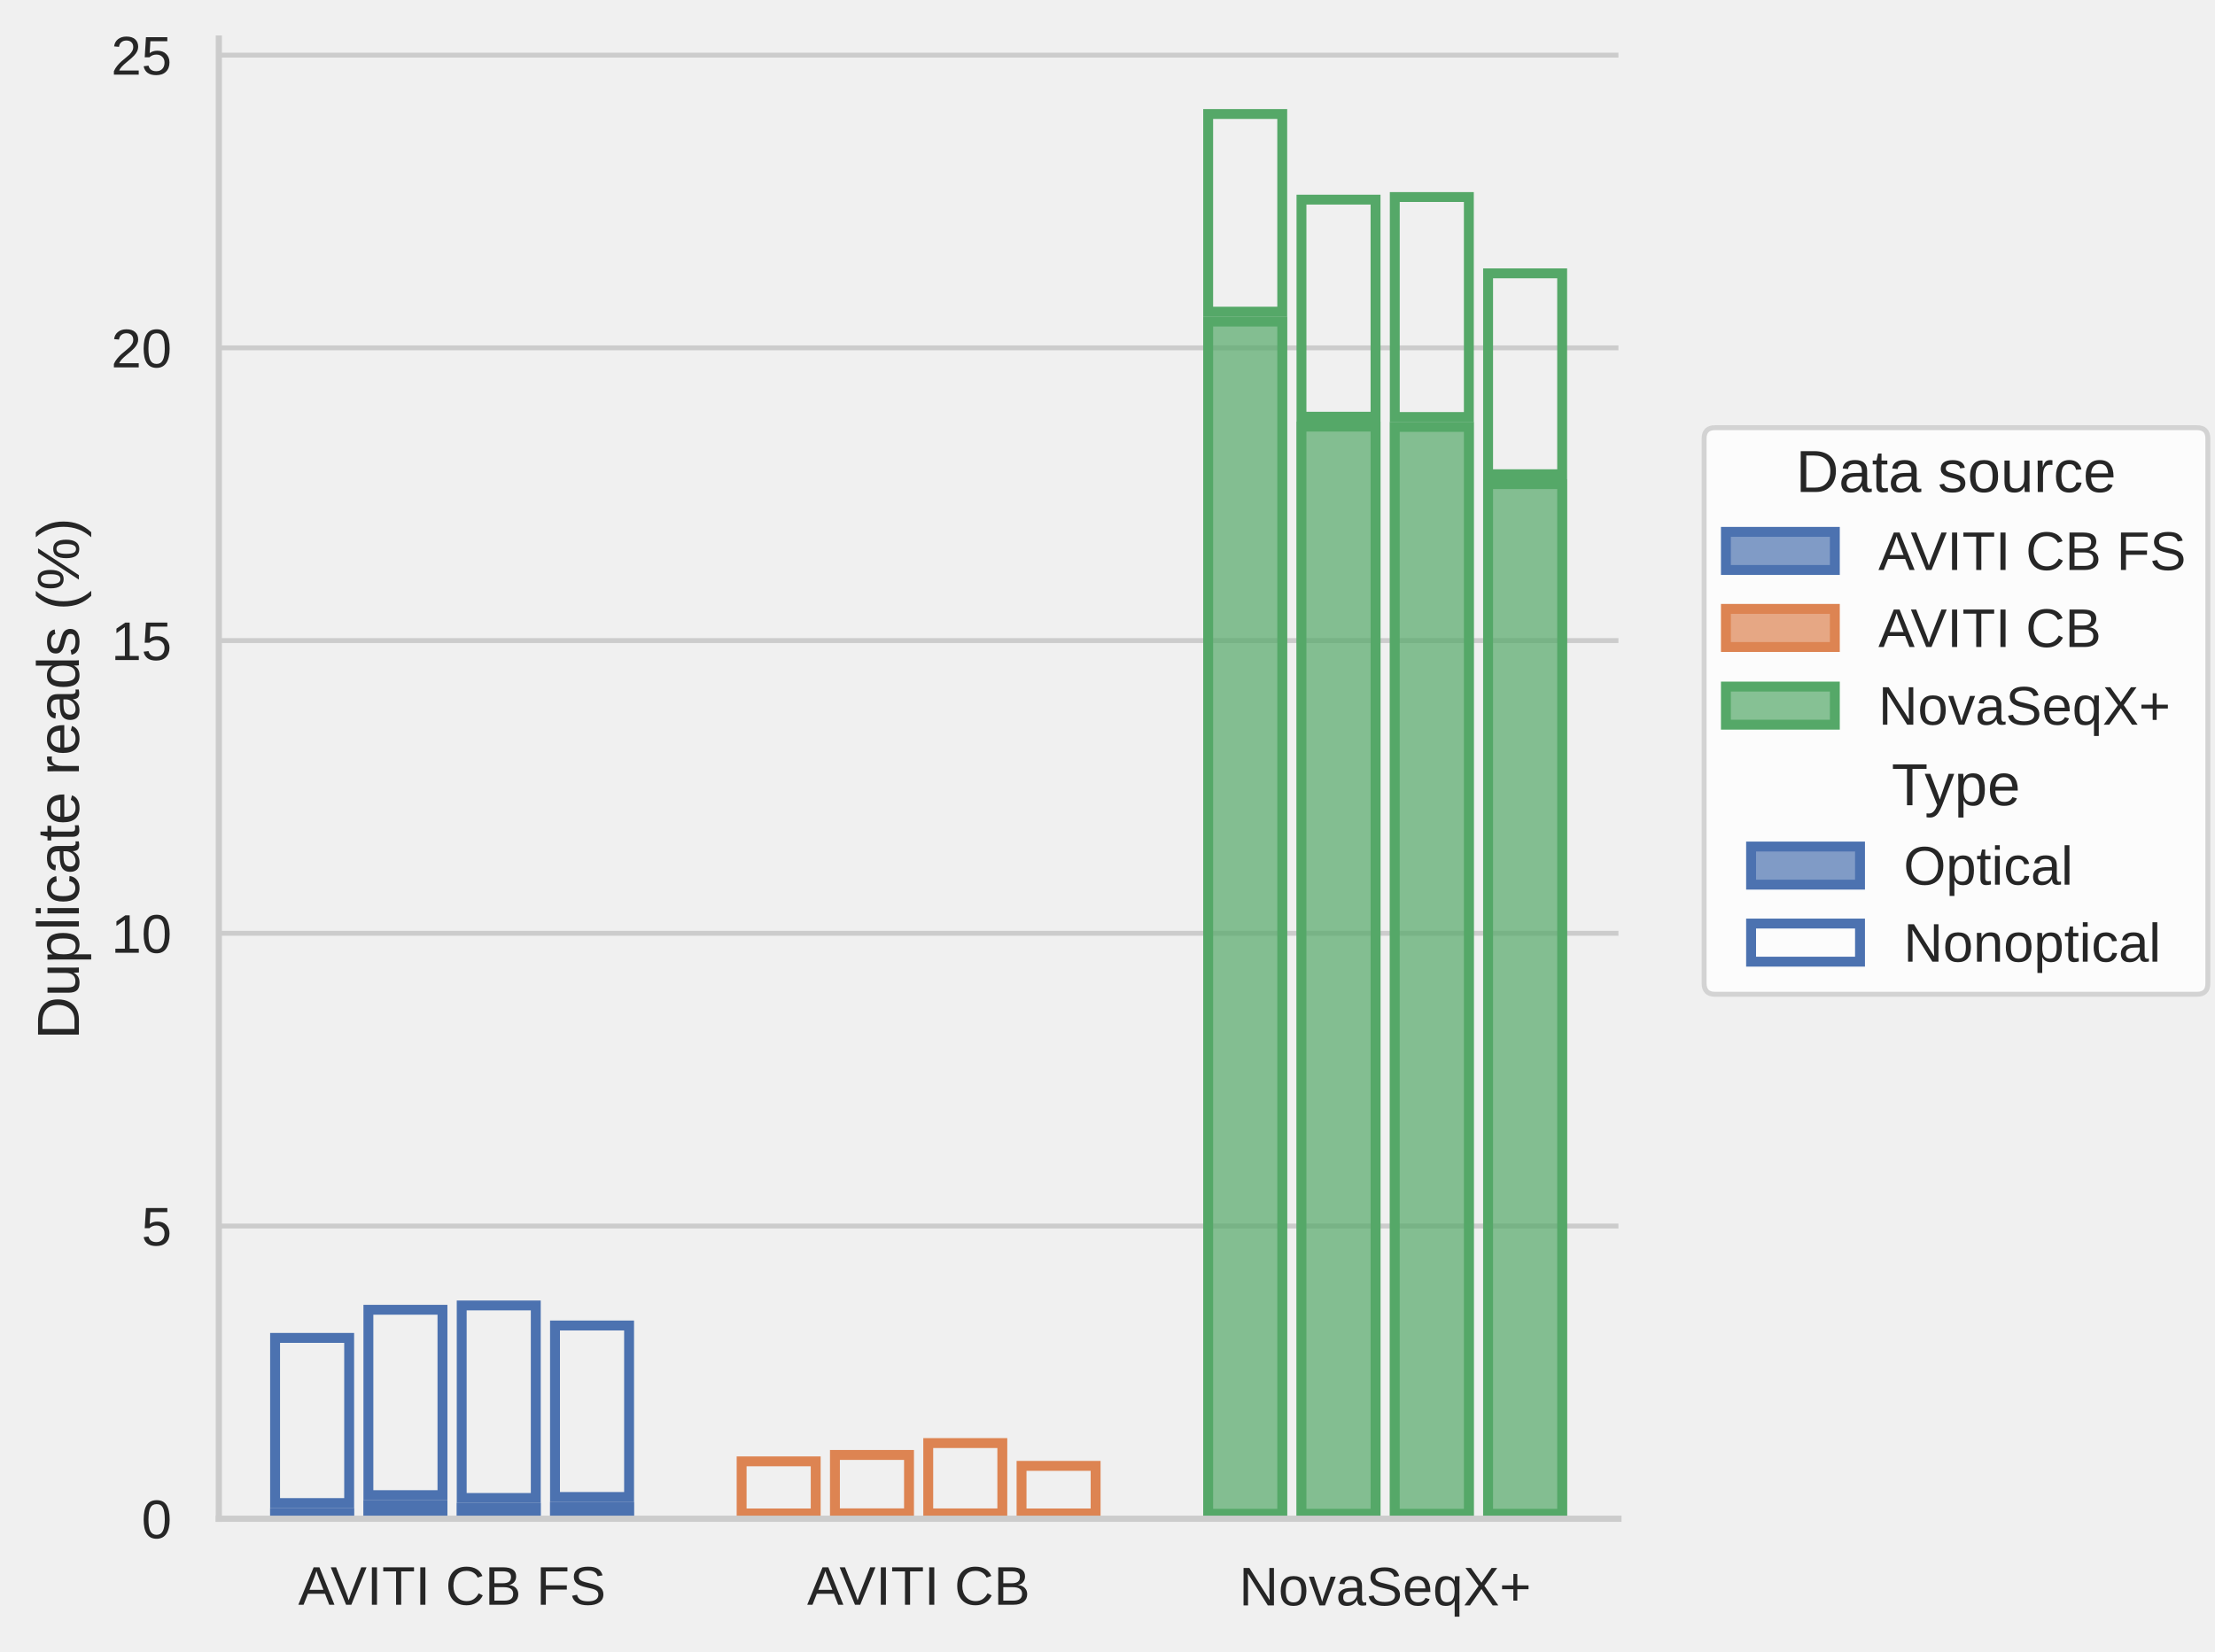
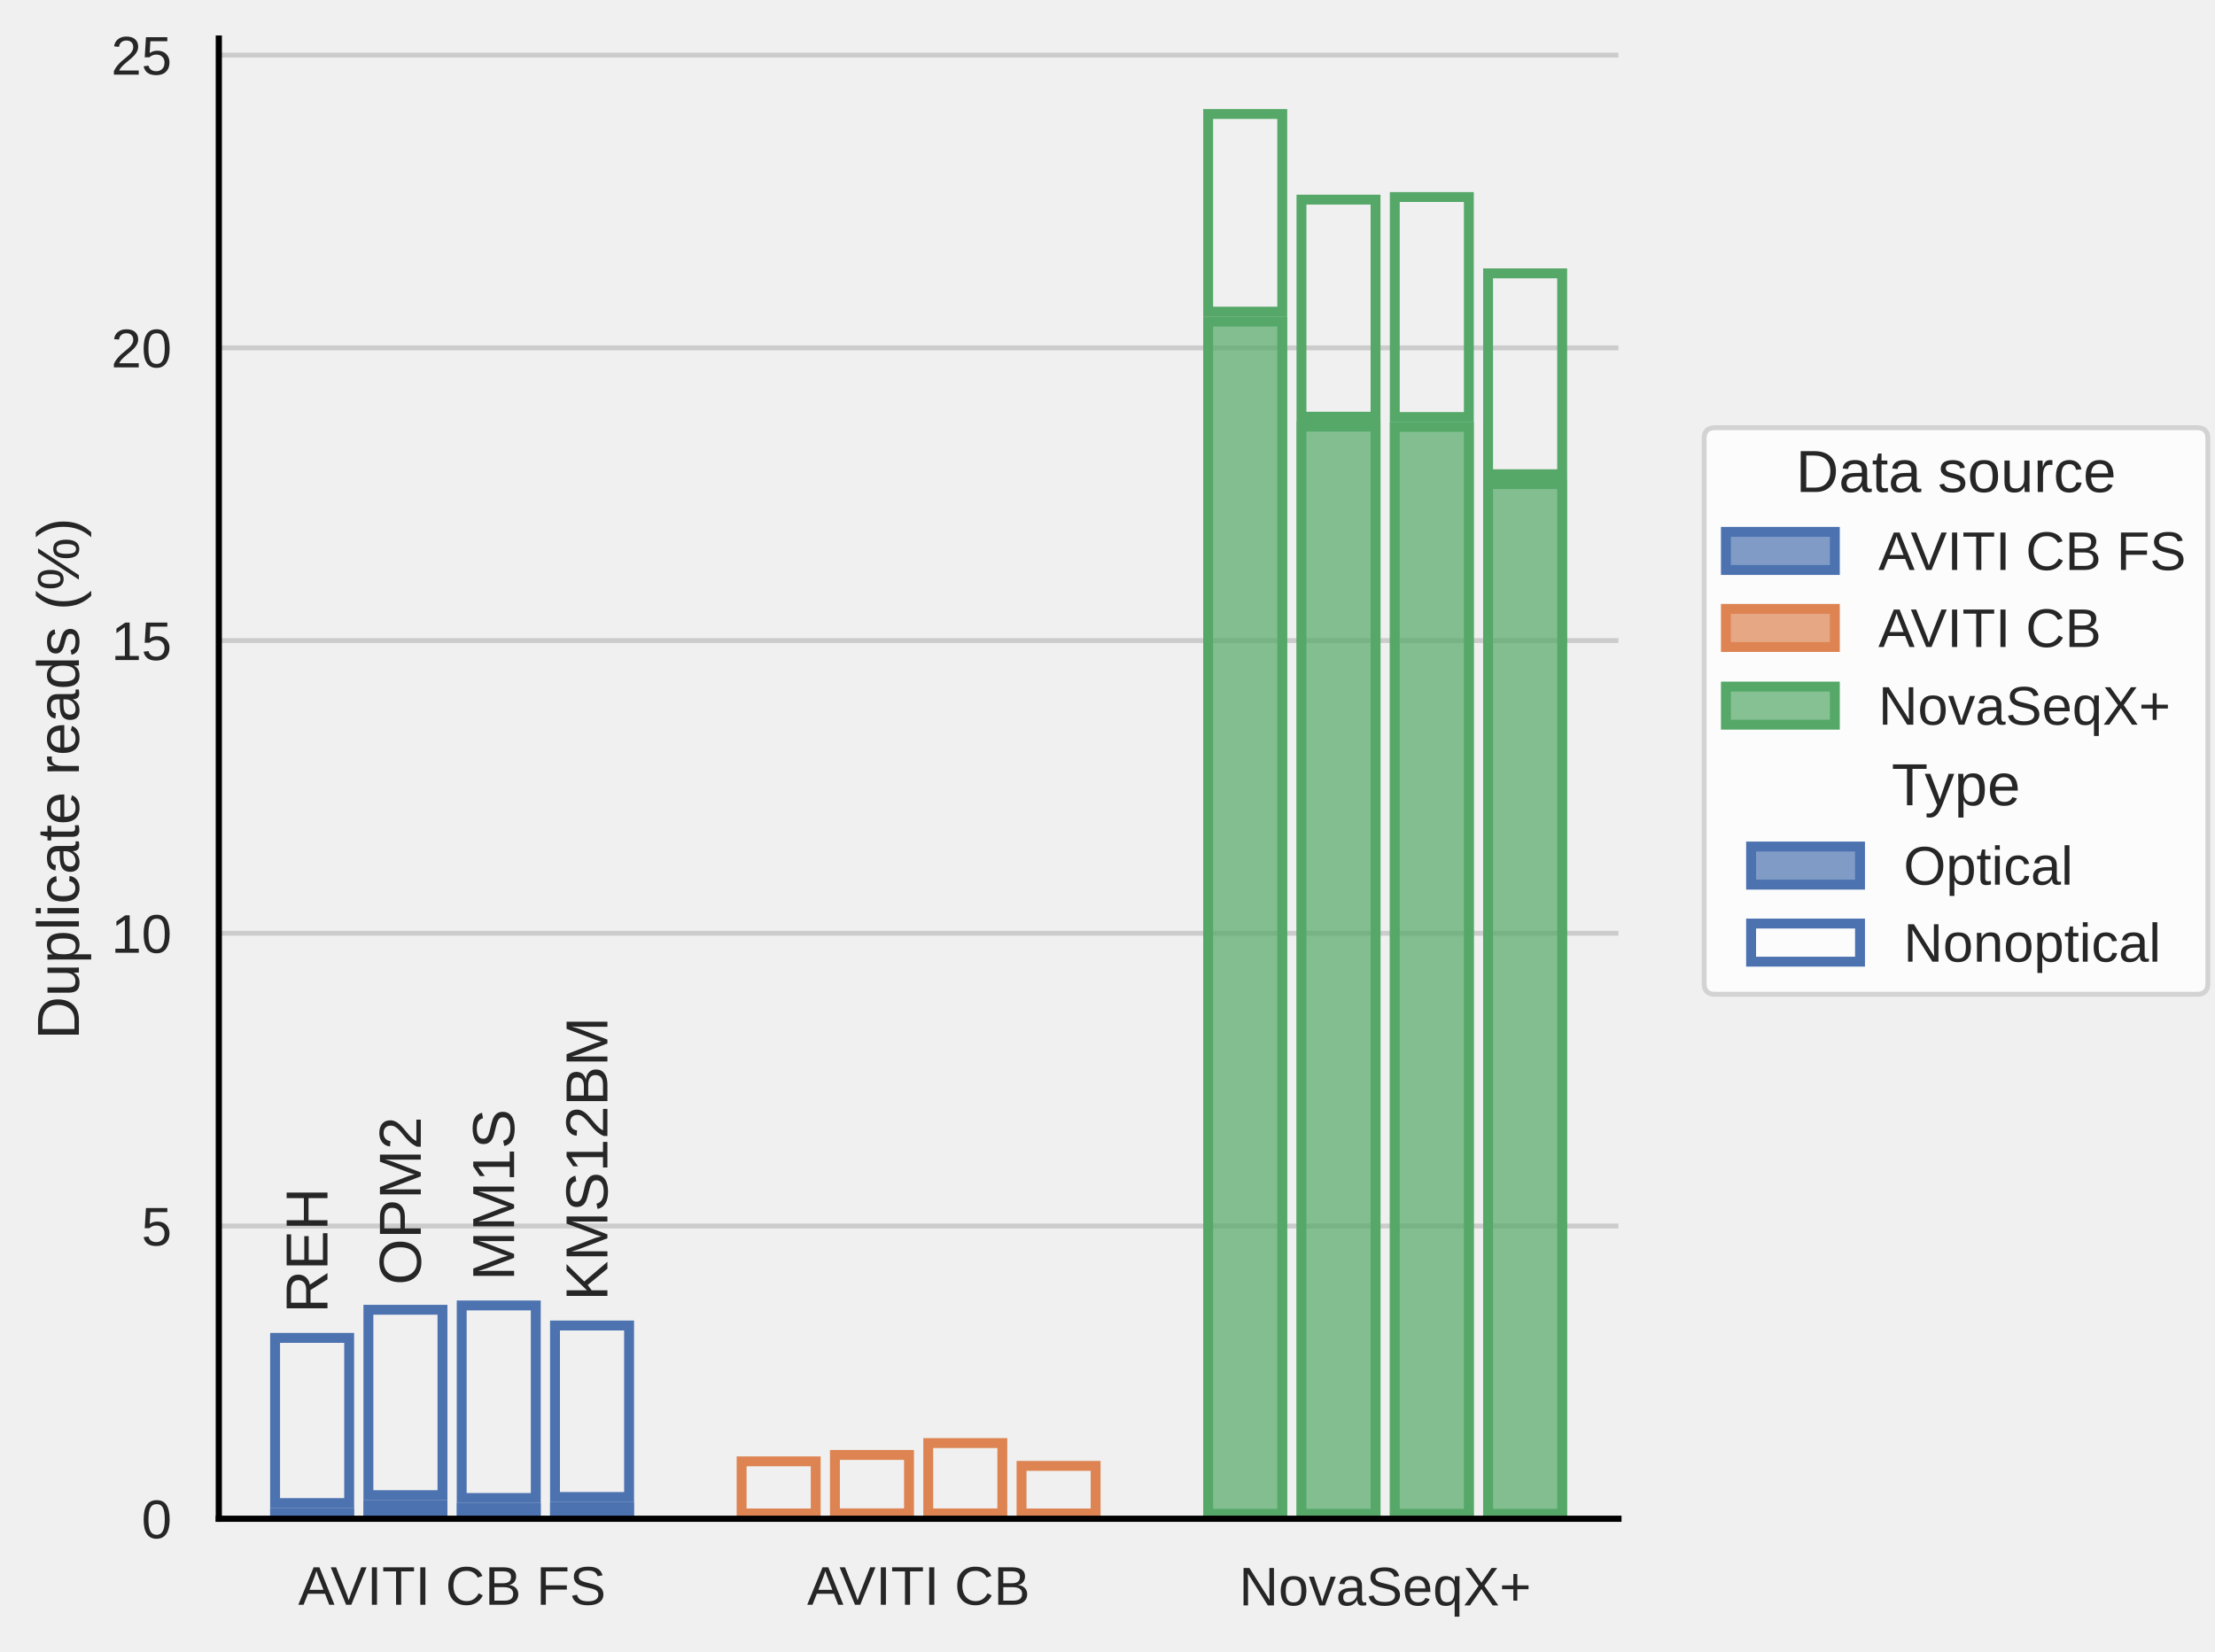
<svg xmlns="http://www.w3.org/2000/svg" width="447.371pt" height="333.712pt" viewBox="0 0 447.371 333.712" version="1.1">
  <defs>
    <style type="text/css">*{stroke-linejoin: round; stroke-linecap: butt}</style>
  </defs>
  <g id="figure_1">
    <g id="patch_1">
      <path d="M 0 333.712  L 447.371 333.712  L 447.371 0  L 0 0  L 0 333.712  z " style="fill: none" />
    </g>
    <g id="axes_1">
      <g id="patch_2">
        <path d="M 44.195 306.818  L 326.88 306.818  L 326.88 7.792  L 44.195 7.792  L 44.195 306.818  z " style="fill: none" />
      </g>
      <g id="matplotlib.axis_1">
        <g id="xtick_1">
          <g id="text_1">
            <text style="fill: #262626; font: 11px 'Arial', 'DejaVu Sans', 'Liberation Sans', 'Bitstream Vera Sans', sans-serif; text-anchor: middle" x="91.309" y="324.192" transform="rotate(-0 91.30943 324.1916)">AVITI CB FS</text>
          </g>
        </g>
        <g id="xtick_2">
          <g id="text_2">
            <text style="fill: #262626; font: 11px 'Arial', 'DejaVu Sans', 'Liberation Sans', 'Bitstream Vera Sans', sans-serif; text-anchor: middle" x="185.538" y="324.192" transform="rotate(-0 185.5377 324.1916)">AVITI CB</text>
          </g>
        </g>
        <g id="xtick_3">
          <g id="text_3">
            <text style="fill: #262626; font: 11px 'Arial', 'DejaVu Sans', 'Liberation Sans', 'Bitstream Vera Sans', sans-serif; text-anchor: middle" x="279.766" y="324.326" transform="rotate(-0 279.7659 324.3256)">NovaSeqX+</text>
          </g>
        </g>
      </g>
      <g id="matplotlib.axis_2">
        <g id="ytick_1">
          <g id="line2d_1">
-             <path d="M 44.195 306.818  L 326.88 306.818  " clip-path="url(#p7a3db85918)" style="fill: none; stroke: #cccccc; stroke-linecap: round" />
+             <path d="M 44.195 306.818  L 326.88 306.818  " clip-path="url(#p538efc5442)" style="fill: none; stroke: #cccccc; stroke-linecap: round" />
          </g>
          <g id="text_4">
            <text style="fill: #262626; font: 11px 'Arial', 'DejaVu Sans', 'Liberation Sans', 'Bitstream Vera Sans', sans-serif; text-anchor: end" x="34.695" y="310.755" transform="rotate(-0 34.69531 310.7548)">0</text>
          </g>
        </g>
        <g id="ytick_2">
          <g id="line2d_2">
-             <path d="M 44.195 247.682  L 326.88 247.682  " clip-path="url(#p7a3db85918)" style="fill: none; stroke: #cccccc; stroke-linecap: round" />
+             <path d="M 44.195 247.682  L 326.88 247.682  " clip-path="url(#p538efc5442)" style="fill: none; stroke: #cccccc; stroke-linecap: round" />
          </g>
          <g id="text_5">
            <text style="fill: #262626; font: 11px 'Arial', 'DejaVu Sans', 'Liberation Sans', 'Bitstream Vera Sans', sans-serif; text-anchor: end" x="34.695" y="251.619" transform="rotate(-0 34.69531 251.6185)">5</text>
          </g>
        </g>
        <g id="ytick_3">
          <g id="line2d_3">
-             <path d="M 44.195 188.546  L 326.88 188.546  " clip-path="url(#p7a3db85918)" style="fill: none; stroke: #cccccc; stroke-linecap: round" />
+             <path d="M 44.195 188.546  L 326.88 188.546  " clip-path="url(#p538efc5442)" style="fill: none; stroke: #cccccc; stroke-linecap: round" />
          </g>
          <g id="text_6">
            <text style="fill: #262626; font: 11px 'Arial', 'DejaVu Sans', 'Liberation Sans', 'Bitstream Vera Sans', sans-serif; text-anchor: end" x="34.695" y="192.482" transform="rotate(-0 34.69531 192.4823)">10</text>
          </g>
        </g>
        <g id="ytick_4">
          <g id="line2d_4">
-             <path d="M 44.195 129.409  L 326.88 129.409  " clip-path="url(#p7a3db85918)" style="fill: none; stroke: #cccccc; stroke-linecap: round" />
+             <path d="M 44.195 129.409  L 326.88 129.409  " clip-path="url(#p538efc5442)" style="fill: none; stroke: #cccccc; stroke-linecap: round" />
          </g>
          <g id="text_7">
            <text style="fill: #262626; font: 11px 'Arial', 'DejaVu Sans', 'Liberation Sans', 'Bitstream Vera Sans', sans-serif; text-anchor: end" x="34.695" y="133.346" transform="rotate(-0 34.69531 133.3461)">15</text>
          </g>
        </g>
        <g id="ytick_5">
          <g id="line2d_5">
-             <path d="M 44.195 70.273  L 326.88 70.273  " clip-path="url(#p7a3db85918)" style="fill: none; stroke: #cccccc; stroke-linecap: round" />
+             <path d="M 44.195 70.273  L 326.88 70.273  " clip-path="url(#p538efc5442)" style="fill: none; stroke: #cccccc; stroke-linecap: round" />
          </g>
          <g id="text_8">
            <text style="fill: #262626; font: 11px 'Arial', 'DejaVu Sans', 'Liberation Sans', 'Bitstream Vera Sans', sans-serif; text-anchor: end" x="34.695" y="74.21" transform="rotate(-0 34.69531 74.20983)">20</text>
          </g>
        </g>
        <g id="ytick_6">
          <g id="line2d_6">
-             <path d="M 44.195 11.137  L 326.88 11.137  " clip-path="url(#p7a3db85918)" style="fill: none; stroke: #cccccc; stroke-linecap: round" />
+             <path d="M 44.195 11.137  L 326.88 11.137  " clip-path="url(#p538efc5442)" style="fill: none; stroke: #cccccc; stroke-linecap: round" />
          </g>
          <g id="text_9">
            <text style="fill: #262626; font: 11px 'Arial', 'DejaVu Sans', 'Liberation Sans', 'Bitstream Vera Sans', sans-serif; text-anchor: end" x="34.695" y="15.074" transform="rotate(-0 34.69531 15.07359)">25</text>
          </g>
        </g>
        <g id="text_10">
          <text style="fill: #262626; font: 12px 'Arial', 'DejaVu Sans', 'Liberation Sans', 'Bitstream Vera Sans', sans-serif; text-anchor: middle" x="15.936" y="157.305" transform="rotate(-90 15.93562 157.3052)">Duplicate reads (%)</text>
        </g>
      </g>
      <g id="patch_3">
-         <path d="M 54.56 306.818  L 71.521 306.818  L 71.521 304.651  L 54.56 304.651  z " clip-path="url(#pc626912fc6)" style="fill: #4c72b0; fill-opacity: 0.7; stroke: #4c72b0; stroke-width: 4; stroke-linejoin: miter" />
+         <path d="M 54.56 306.818  L 71.521 306.818  L 71.521 304.651  L 54.56 304.651  z " clip-path="url(#p4cf1fad806)" style="fill: #4c72b0; fill-opacity: 0.7; stroke: #4c72b0; stroke-width: 4; stroke-linejoin: miter" />
      </g>
      <g id="patch_4">
-         <path d="M 54.56 304.651  L 71.521 304.651  L 71.521 269.285  L 54.56 269.285  L 54.56 304.651  z " clip-path="url(#p0a19db1348)" style="fill: none; stroke: #4c72b0; stroke-width: 4; stroke-linejoin: miter" />
+         <path d="M 54.56 304.651  L 71.521 304.651  L 71.521 269.285  L 54.56 269.285  L 54.56 304.651  z " clip-path="url(#pde11195a96)" style="fill: none; stroke: #4c72b0; stroke-width: 4; stroke-linejoin: miter" />
      </g>
      <g id="patch_5">
-         <path d="M 148.789 306.818  L 165.75 306.818  L 165.75 306.754  L 148.789 306.754  z " clip-path="url(#p2db6e3017a)" style="fill: #dd8452; fill-opacity: 0.7; stroke: #dd8452; stroke-width: 4; stroke-linejoin: miter" />
+         <path d="M 148.789 306.818  L 165.75 306.818  L 165.75 306.754  L 148.789 306.754  z " clip-path="url(#p84b57697be)" style="fill: #dd8452; fill-opacity: 0.7; stroke: #dd8452; stroke-width: 4; stroke-linejoin: miter" />
      </g>
      <g id="patch_6">
-         <path d="M 148.789 306.754  L 165.75 306.754  L 165.75 294.225  L 148.789 294.225  L 148.789 306.754  z " clip-path="url(#pac2c865631)" style="fill: none; stroke: #dd8452; stroke-width: 4; stroke-linejoin: miter" />
+         <path d="M 148.789 306.754  L 165.75 306.754  L 165.75 294.225  L 148.789 294.225  L 148.789 306.754  z " clip-path="url(#p46de02995d)" style="fill: none; stroke: #dd8452; stroke-width: 4; stroke-linejoin: miter" />
      </g>
      <g id="patch_7">
-         <path d="M 243.017 306.818  L 259.978 306.818  L 259.978 63.959  L 243.017 63.959  z " clip-path="url(#p2354ac302c)" style="fill: #55a868; fill-opacity: 0.7; stroke: #55a868; stroke-width: 4; stroke-linejoin: miter" />
+         <path d="M 243.017 306.818  L 259.978 306.818  L 259.978 63.959  L 243.017 63.959  z " clip-path="url(#p1ad72a5bfe)" style="fill: #55a868; fill-opacity: 0.7; stroke: #55a868; stroke-width: 4; stroke-linejoin: miter" />
      </g>
      <g id="patch_8">
-         <path d="M 243.017 63.959  L 259.978 63.959  L 259.978 22.032  L 243.017 22.032  L 243.017 63.959  z " clip-path="url(#p89e6bd5e72)" style="fill: none; stroke: #55a868; stroke-width: 4; stroke-linejoin: miter" />
+         <path d="M 243.017 63.959  L 259.978 63.959  L 259.978 22.032  L 243.017 22.032  L 243.017 63.959  z " clip-path="url(#p65d810c8c9)" style="fill: none; stroke: #55a868; stroke-width: 4; stroke-linejoin: miter" />
      </g>
      <g id="patch_9">
-         <path d="M 73.406 306.818  L 90.367 306.818  L 90.367 303.049  L 73.406 303.049  z " clip-path="url(#p1a5152bfc5)" style="fill: #4c72b0; fill-opacity: 0.7; stroke: #4c72b0; stroke-width: 4; stroke-linejoin: miter" />
+         <path d="M 73.406 306.818  L 90.367 306.818  L 90.367 303.049  L 73.406 303.049  z " clip-path="url(#p41504c0ad0)" style="fill: #4c72b0; fill-opacity: 0.7; stroke: #4c72b0; stroke-width: 4; stroke-linejoin: miter" />
      </g>
      <g id="patch_10">
-         <path d="M 73.406 303.049  L 90.367 303.049  L 90.367 263.6  L 73.406 263.6  L 73.406 303.049  z " clip-path="url(#p6c6983d5e7)" style="fill: none; stroke: #4c72b0; stroke-width: 4; stroke-linejoin: miter" />
+         <path d="M 73.406 303.049  L 90.367 303.049  L 90.367 263.6  L 73.406 263.6  L 73.406 303.049  z " clip-path="url(#p7b27a2828e)" style="fill: none; stroke: #4c72b0; stroke-width: 4; stroke-linejoin: miter" />
      </g>
      <g id="patch_11">
-         <path d="M 167.634 306.818  L 184.595 306.818  L 184.595 306.728  L 167.634 306.728  z " clip-path="url(#pa23160b850)" style="fill: #dd8452; fill-opacity: 0.7; stroke: #dd8452; stroke-width: 4; stroke-linejoin: miter" />
+         <path d="M 167.634 306.818  L 184.595 306.818  L 184.595 306.728  L 167.634 306.728  z " clip-path="url(#pfbd7a1b34a)" style="fill: #dd8452; fill-opacity: 0.7; stroke: #dd8452; stroke-width: 4; stroke-linejoin: miter" />
      </g>
      <g id="patch_12">
-         <path d="M 167.634 306.728  L 184.595 306.728  L 184.595 292.932  L 167.634 292.932  L 167.634 306.728  z " clip-path="url(#p5def3f37f7)" style="fill: none; stroke: #dd8452; stroke-width: 4; stroke-linejoin: miter" />
+         <path d="M 167.634 306.728  L 184.595 306.728  L 184.595 292.932  L 167.634 292.932  L 167.634 306.728  z " clip-path="url(#p1cf603e477)" style="fill: none; stroke: #dd8452; stroke-width: 4; stroke-linejoin: miter" />
      </g>
      <g id="patch_13">
-         <path d="M 261.863 306.818  L 278.824 306.818  L 278.824 85.183  L 261.863 85.183  z " clip-path="url(#p525129d0a7)" style="fill: #55a868; fill-opacity: 0.7; stroke: #55a868; stroke-width: 4; stroke-linejoin: miter" />
+         <path d="M 261.863 306.818  L 278.824 306.818  L 278.824 85.183  L 261.863 85.183  z " clip-path="url(#pdf26caf3cb)" style="fill: #55a868; fill-opacity: 0.7; stroke: #55a868; stroke-width: 4; stroke-linejoin: miter" />
      </g>
      <g id="patch_14">
-         <path d="M 261.863 85.183  L 278.824 85.183  L 278.824 39.331  L 261.863 39.331  L 261.863 85.183  z " clip-path="url(#p84075801c3)" style="fill: none; stroke: #55a868; stroke-width: 4; stroke-linejoin: miter" />
+         <path d="M 261.863 85.183  L 278.824 85.183  L 278.824 39.331  L 261.863 39.331  L 261.863 85.183  z " clip-path="url(#p46542f87cb)" style="fill: none; stroke: #55a868; stroke-width: 4; stroke-linejoin: miter" />
      </g>
      <g id="patch_15">
-         <path d="M 92.252 306.818  L 109.213 306.818  L 109.213 303.621  L 92.252 303.621  z " clip-path="url(#p0b608ca807)" style="fill: #4c72b0; fill-opacity: 0.7; stroke: #4c72b0; stroke-width: 4; stroke-linejoin: miter" />
+         <path d="M 92.252 306.818  L 109.213 306.818  L 109.213 303.621  L 92.252 303.621  z " clip-path="url(#p87180a4c3b)" style="fill: #4c72b0; fill-opacity: 0.7; stroke: #4c72b0; stroke-width: 4; stroke-linejoin: miter" />
      </g>
      <g id="patch_16">
-         <path d="M 92.252 303.621  L 109.213 303.621  L 109.213 262.727  L 92.252 262.727  L 92.252 303.621  z " clip-path="url(#pb8471b2e6d)" style="fill: none; stroke: #4c72b0; stroke-width: 4; stroke-linejoin: miter" />
+         <path d="M 92.252 303.621  L 109.213 303.621  L 109.213 262.727  L 92.252 262.727  L 92.252 303.621  z " clip-path="url(#p2be0b481d2)" style="fill: none; stroke: #4c72b0; stroke-width: 4; stroke-linejoin: miter" />
      </g>
      <g id="patch_17">
-         <path d="M 186.48 306.818  L 203.441 306.818  L 203.441 306.743  L 186.48 306.743  z " clip-path="url(#pd30f98c9d0)" style="fill: #dd8452; fill-opacity: 0.7; stroke: #dd8452; stroke-width: 4; stroke-linejoin: miter" />
+         <path d="M 186.48 306.818  L 203.441 306.818  L 203.441 306.743  L 186.48 306.743  z " clip-path="url(#p35f426621d)" style="fill: #dd8452; fill-opacity: 0.7; stroke: #dd8452; stroke-width: 4; stroke-linejoin: miter" />
      </g>
      <g id="patch_18">
-         <path d="M 186.48 306.743  L 203.441 306.743  L 203.441 290.529  L 186.48 290.529  L 186.48 306.743  z " clip-path="url(#p6f5ae68459)" style="fill: none; stroke: #dd8452; stroke-width: 4; stroke-linejoin: miter" />
+         <path d="M 186.48 306.743  L 203.441 306.743  L 203.441 290.529  L 186.48 290.529  L 186.48 306.743  z " clip-path="url(#pbcd8e9ef9b)" style="fill: none; stroke: #dd8452; stroke-width: 4; stroke-linejoin: miter" />
      </g>
      <g id="patch_19">
-         <path d="M 280.708 306.818  L 297.669 306.818  L 297.669 85.243  L 280.708 85.243  z " clip-path="url(#pbe6ffd5d63)" style="fill: #55a868; fill-opacity: 0.7; stroke: #55a868; stroke-width: 4; stroke-linejoin: miter" />
+         <path d="M 280.708 306.818  L 297.669 306.818  L 297.669 85.243  L 280.708 85.243  z " clip-path="url(#pa57857dcce)" style="fill: #55a868; fill-opacity: 0.7; stroke: #55a868; stroke-width: 4; stroke-linejoin: miter" />
      </g>
      <g id="patch_20">
-         <path d="M 280.708 85.243  L 297.669 85.243  L 297.669 38.804  L 280.708 38.804  L 280.708 85.243  z " clip-path="url(#p7be66769de)" style="fill: none; stroke: #55a868; stroke-width: 4; stroke-linejoin: miter" />
+         <path d="M 280.708 85.243  L 297.669 85.243  L 297.669 38.804  L 280.708 38.804  L 280.708 85.243  z " clip-path="url(#p7e20b6994c)" style="fill: none; stroke: #55a868; stroke-width: 4; stroke-linejoin: miter" />
      </g>
      <g id="patch_21">
-         <path d="M 111.097 306.818  L 128.058 306.818  L 128.058 303.415  L 111.097 303.415  z " clip-path="url(#paab0bb194b)" style="fill: #4c72b0; fill-opacity: 0.7; stroke: #4c72b0; stroke-width: 4; stroke-linejoin: miter" />
+         <path d="M 111.097 306.818  L 128.058 306.818  L 128.058 303.415  L 111.097 303.415  z " clip-path="url(#p5b7f0ab158)" style="fill: #4c72b0; fill-opacity: 0.7; stroke: #4c72b0; stroke-width: 4; stroke-linejoin: miter" />
      </g>
      <g id="patch_22">
-         <path d="M 111.097 303.415  L 128.058 303.415  L 128.058 266.781  L 111.097 266.781  L 111.097 303.415  z " clip-path="url(#pb096fbfb56)" style="fill: none; stroke: #4c72b0; stroke-width: 4; stroke-linejoin: miter" />
+         <path d="M 111.097 303.415  L 128.058 303.415  L 128.058 266.781  L 111.097 266.781  L 111.097 303.415  z " clip-path="url(#pd4a471576b)" style="fill: none; stroke: #4c72b0; stroke-width: 4; stroke-linejoin: miter" />
      </g>
      <g id="patch_23">
-         <path d="M 205.326 306.818  L 222.287 306.818  L 222.287 306.749  L 205.326 306.749  z " clip-path="url(#p998522ea38)" style="fill: #dd8452; fill-opacity: 0.7; stroke: #dd8452; stroke-width: 4; stroke-linejoin: miter" />
+         <path d="M 205.326 306.818  L 222.287 306.818  L 222.287 306.749  L 205.326 306.749  z " clip-path="url(#p3e18cfec69)" style="fill: #dd8452; fill-opacity: 0.7; stroke: #dd8452; stroke-width: 4; stroke-linejoin: miter" />
      </g>
      <g id="patch_24">
-         <path d="M 205.326 306.749  L 222.287 306.749  L 222.287 295.136  L 205.326 295.136  L 205.326 306.749  z " clip-path="url(#p5b2bfd807f)" style="fill: none; stroke: #dd8452; stroke-width: 4; stroke-linejoin: miter" />
+         <path d="M 205.326 306.749  L 222.287 306.749  L 222.287 295.136  L 205.326 295.136  L 205.326 306.749  z " clip-path="url(#p203e69321c)" style="fill: none; stroke: #dd8452; stroke-width: 4; stroke-linejoin: miter" />
      </g>
      <g id="patch_25">
-         <path d="M 299.554 306.818  L 316.515 306.818  L 316.515 96.808  L 299.554 96.808  z " clip-path="url(#p9cc0ccb15a)" style="fill: #55a868; fill-opacity: 0.7; stroke: #55a868; stroke-width: 4; stroke-linejoin: miter" />
+         <path d="M 299.554 306.818  L 316.515 306.818  L 316.515 96.808  L 299.554 96.808  z " clip-path="url(#p486d016519)" style="fill: #55a868; fill-opacity: 0.7; stroke: #55a868; stroke-width: 4; stroke-linejoin: miter" />
      </g>
      <g id="patch_26">
-         <path d="M 299.554 96.808  L 316.515 96.808  L 316.515 54.222  L 299.554 54.222  L 299.554 96.808  z " clip-path="url(#p77149f9bd0)" style="fill: none; stroke: #55a868; stroke-width: 4; stroke-linejoin: miter" />
+         <path d="M 299.554 96.808  L 316.515 96.808  L 316.515 54.222  L 299.554 54.222  L 299.554 96.808  z " clip-path="url(#p3b56c1ffad)" style="fill: none; stroke: #55a868; stroke-width: 4; stroke-linejoin: miter" />
      </g>
      <g id="patch_27">
-         <path d="M 44.195 306.818  L 44.195 7.792  " style="fill: none; stroke: #cccccc; stroke-width: 1.25; stroke-linejoin: miter; stroke-linecap: square" />
+         <path d="M 44.195 306.818  L 44.195 7.792  " style="fill: none; stroke: #000000; stroke-width: 1.25; stroke-linejoin: miter; stroke-linecap: square" />
      </g>
      <g id="patch_28">
-         <path d="M 44.195 306.818  L 326.88 306.818  " style="fill: none; stroke: #cccccc; stroke-width: 1.25; stroke-linejoin: miter; stroke-linecap: square" />
+         <path d="M 44.195 306.818  L 326.88 306.818  " style="fill: none; stroke: #000000; stroke-width: 1.25; stroke-linejoin: miter; stroke-linecap: square" />
+       </g>
+       <g id="text_11">
+         <g clip-path="url(#p538efc5442)">
+           <text style="fill: #262626; font: 12px 'Arial', 'DejaVu Sans', 'Liberation Sans', 'Bitstream Vera Sans', sans-serif" transform="translate(66.14315 265.2855) rotate(-90)">REH</text>
+         </g>
+       </g>
+       <g id="text_12">
+         <g clip-path="url(#p538efc5442)">
+           <text style="fill: #262626; font: 12px 'Arial', 'DejaVu Sans', 'Liberation Sans', 'Bitstream Vera Sans', sans-serif" transform="translate(84.98879 259.6001) rotate(-90)">OPM2</text>
+         </g>
+       </g>
+       <g id="text_13">
+         <g clip-path="url(#p538efc5442)">
+           <text style="fill: #262626; font: 12px 'Arial', 'DejaVu Sans', 'Liberation Sans', 'Bitstream Vera Sans', sans-serif" transform="translate(103.8344 258.7271) rotate(-90)">MM1S</text>
+         </g>
+       </g>
+       <g id="text_14">
+         <g clip-path="url(#p538efc5442)">
+           <text style="fill: #262626; font: 12px 'Arial', 'DejaVu Sans', 'Liberation Sans', 'Bitstream Vera Sans', sans-serif" transform="translate(122.6801 262.7809) rotate(-90)">KMS12BM</text>
+         </g>
      </g>
    </g>
    <g id="legend_1">
      <g id="patch_29">
        <path d="M 346.388 200.864  L 443.731 200.864  Q 445.931 200.864 445.931 198.664  L 445.931 88.6  Q 445.931 86.4 443.731 86.4  L 346.388 86.4  Q 344.188 86.4 344.188 88.6  L 344.188 198.664  Q 344.188 200.864 346.388 200.864  z " style="fill: #ffffff; opacity: 0.8; stroke: #cccccc; stroke-linejoin: miter" />
      </g>
-       <g id="text_11">
+       <g id="text_15">
        <text style="fill: #262626; font: 12px 'Arial', 'DejaVu Sans', 'Liberation Sans', 'Bitstream Vera Sans', sans-serif; text-anchor: start" x="362.712" y="99.389" transform="rotate(-0 362.7121 99.38946)">Data source</text>
      </g>
      <g id="patch_30">
        <path d="M 348.588 115.148  L 370.588 115.148  L 370.588 107.448  L 348.588 107.448  z " style="fill: #4c72b0; fill-opacity: 0.7; stroke: #4c72b0; stroke-width: 2; stroke-linejoin: miter" />
      </g>
-       <g id="text_12">
+       <g id="text_16">
        <text style="fill: #262626; font: 11px 'Arial', 'DejaVu Sans', 'Liberation Sans', 'Bitstream Vera Sans', sans-serif; text-anchor: start" x="379.388" y="115.148" transform="rotate(-0 379.388 115.1481)">AVITI CB FS</text>
      </g>
      <g id="patch_31">
        <path d="M 348.588 130.708  L 370.588 130.708  L 370.588 123.008  L 348.588 123.008  z " style="fill: #dd8452; fill-opacity: 0.7; stroke: #dd8452; stroke-width: 2; stroke-linejoin: miter" />
      </g>
-       <g id="text_13">
+       <g id="text_17">
        <text style="fill: #262626; font: 11px 'Arial', 'DejaVu Sans', 'Liberation Sans', 'Bitstream Vera Sans', sans-serif; text-anchor: start" x="379.388" y="130.708" transform="rotate(-0 379.388 130.7079)">AVITI CB</text>
      </g>
      <g id="patch_32">
        <path d="M 348.588 146.402  L 370.588 146.402  L 370.588 138.702  L 348.588 138.702  z " style="fill: #55a868; fill-opacity: 0.7; stroke: #55a868; stroke-width: 2; stroke-linejoin: miter" />
      </g>
-       <g id="text_14">
+       <g id="text_18">
        <text style="fill: #262626; font: 11px 'Arial', 'DejaVu Sans', 'Liberation Sans', 'Bitstream Vera Sans', sans-serif; text-anchor: start" x="379.388" y="146.402" transform="rotate(-0 379.388 146.4018)">NovaSeqX+</text>
      </g>
-       <g id="text_15">
+       <g id="text_19">
        <text style="fill: #262626; font: 12px 'Arial', 'DejaVu Sans', 'Liberation Sans', 'Bitstream Vera Sans', sans-serif; text-anchor: start" x="382.052" y="162.677" transform="rotate(-0 382.0518 162.6774)">Type</text>
      </g>
      <g id="patch_33">
        <path d="M 353.673 178.718  L 375.673 178.718  L 375.673 171.018  L 353.673 171.018  z " style="fill: #4c72b0; fill-opacity: 0.7; stroke: #4c72b0; stroke-width: 2; stroke-linejoin: miter" />
      </g>
-       <g id="text_16">
+       <g id="text_20">
        <text style="fill: #262626; font: 11px 'Arial', 'DejaVu Sans', 'Liberation Sans', 'Bitstream Vera Sans', sans-serif; text-anchor: start" x="384.473" y="178.718" transform="rotate(-0 384.4729 178.7176)">Optical</text>
      </g>
      <g id="patch_34">
        <path d="M 353.673 194.277  L 375.673 194.277  L 375.673 186.577  L 353.673 186.577  L 353.673 194.277  z " style="fill: none; stroke: #4c72b0; stroke-width: 2; stroke-linejoin: miter" />
      </g>
-       <g id="text_17">
+       <g id="text_21">
        <text style="fill: #262626; font: 11px 'Arial', 'DejaVu Sans', 'Liberation Sans', 'Bitstream Vera Sans', sans-serif; text-anchor: start" x="384.473" y="194.277" transform="rotate(-0 384.4729 194.2774)">Nonoptical</text>
      </g>
    </g>
  </g>
  <defs>
-     <clipPath id="p7a3db85918">
+     <clipPath id="p538efc5442">
      <rect x="44.195" y="7.792" width="282.685" height="299.026" />
    </clipPath>
-     <clipPath id="pc626912fc6">
+     <clipPath id="p4cf1fad806">
      <path d="M 54.56 306.818  L 71.521 306.818  L 71.521 304.651  L 54.56 304.651  z " />
    </clipPath>
-     <clipPath id="p0a19db1348">
+     <clipPath id="pde11195a96">
      <path d="M 54.56 304.651  L 71.521 304.651  L 71.521 269.285  L 54.56 269.285  z " />
    </clipPath>
-     <clipPath id="p2db6e3017a">
+     <clipPath id="p84b57697be">
      <path d="M 148.789 306.818  L 165.75 306.818  L 165.75 306.754  L 148.789 306.754  z " />
    </clipPath>
-     <clipPath id="pac2c865631">
+     <clipPath id="p46de02995d">
      <path d="M 148.789 306.754  L 165.75 306.754  L 165.75 294.225  L 148.789 294.225  z " />
    </clipPath>
-     <clipPath id="p2354ac302c">
+     <clipPath id="p1ad72a5bfe">
      <path d="M 243.017 306.818  L 259.978 306.818  L 259.978 63.959  L 243.017 63.959  z " />
    </clipPath>
-     <clipPath id="p89e6bd5e72">
+     <clipPath id="p65d810c8c9">
      <path d="M 243.017 63.959  L 259.978 63.959  L 259.978 22.032  L 243.017 22.032  z " />
    </clipPath>
-     <clipPath id="p1a5152bfc5">
+     <clipPath id="p41504c0ad0">
      <path d="M 73.406 306.818  L 90.367 306.818  L 90.367 303.049  L 73.406 303.049  z " />
    </clipPath>
-     <clipPath id="p6c6983d5e7">
+     <clipPath id="p7b27a2828e">
      <path d="M 73.406 303.049  L 90.367 303.049  L 90.367 263.6  L 73.406 263.6  z " />
    </clipPath>
-     <clipPath id="pa23160b850">
+     <clipPath id="pfbd7a1b34a">
      <path d="M 167.634 306.818  L 184.595 306.818  L 184.595 306.728  L 167.634 306.728  z " />
    </clipPath>
-     <clipPath id="p5def3f37f7">
+     <clipPath id="p1cf603e477">
      <path d="M 167.634 306.728  L 184.595 306.728  L 184.595 292.932  L 167.634 292.932  z " />
    </clipPath>
-     <clipPath id="p525129d0a7">
+     <clipPath id="pdf26caf3cb">
      <path d="M 261.863 306.818  L 278.824 306.818  L 278.824 85.183  L 261.863 85.183  z " />
    </clipPath>
-     <clipPath id="p84075801c3">
+     <clipPath id="p46542f87cb">
      <path d="M 261.863 85.183  L 278.824 85.183  L 278.824 39.331  L 261.863 39.331  z " />
    </clipPath>
-     <clipPath id="p0b608ca807">
+     <clipPath id="p87180a4c3b">
      <path d="M 92.252 306.818  L 109.213 306.818  L 109.213 303.621  L 92.252 303.621  z " />
    </clipPath>
-     <clipPath id="pb8471b2e6d">
+     <clipPath id="p2be0b481d2">
      <path d="M 92.252 303.621  L 109.213 303.621  L 109.213 262.727  L 92.252 262.727  z " />
    </clipPath>
-     <clipPath id="pd30f98c9d0">
+     <clipPath id="p35f426621d">
      <path d="M 186.48 306.818  L 203.441 306.818  L 203.441 306.743  L 186.48 306.743  z " />
    </clipPath>
-     <clipPath id="p6f5ae68459">
+     <clipPath id="pbcd8e9ef9b">
      <path d="M 186.48 306.743  L 203.441 306.743  L 203.441 290.529  L 186.48 290.529  z " />
    </clipPath>
-     <clipPath id="pbe6ffd5d63">
+     <clipPath id="pa57857dcce">
      <path d="M 280.708 306.818  L 297.669 306.818  L 297.669 85.243  L 280.708 85.243  z " />
    </clipPath>
-     <clipPath id="p7be66769de">
+     <clipPath id="p7e20b6994c">
      <path d="M 280.708 85.243  L 297.669 85.243  L 297.669 38.804  L 280.708 38.804  z " />
    </clipPath>
-     <clipPath id="paab0bb194b">
+     <clipPath id="p5b7f0ab158">
      <path d="M 111.097 306.818  L 128.058 306.818  L 128.058 303.415  L 111.097 303.415  z " />
    </clipPath>
-     <clipPath id="pb096fbfb56">
+     <clipPath id="pd4a471576b">
      <path d="M 111.097 303.415  L 128.058 303.415  L 128.058 266.781  L 111.097 266.781  z " />
    </clipPath>
-     <clipPath id="p998522ea38">
+     <clipPath id="p3e18cfec69">
      <path d="M 205.326 306.818  L 222.287 306.818  L 222.287 306.749  L 205.326 306.749  z " />
    </clipPath>
-     <clipPath id="p5b2bfd807f">
+     <clipPath id="p203e69321c">
      <path d="M 205.326 306.749  L 222.287 306.749  L 222.287 295.136  L 205.326 295.136  z " />
    </clipPath>
-     <clipPath id="p9cc0ccb15a">
+     <clipPath id="p486d016519">
      <path d="M 299.554 306.818  L 316.515 306.818  L 316.515 96.808  L 299.554 96.808  z " />
    </clipPath>
-     <clipPath id="p77149f9bd0">
+     <clipPath id="p3b56c1ffad">
      <path d="M 299.554 96.808  L 316.515 96.808  L 316.515 54.222  L 299.554 54.222  z " />
    </clipPath>
  </defs>
</svg>
